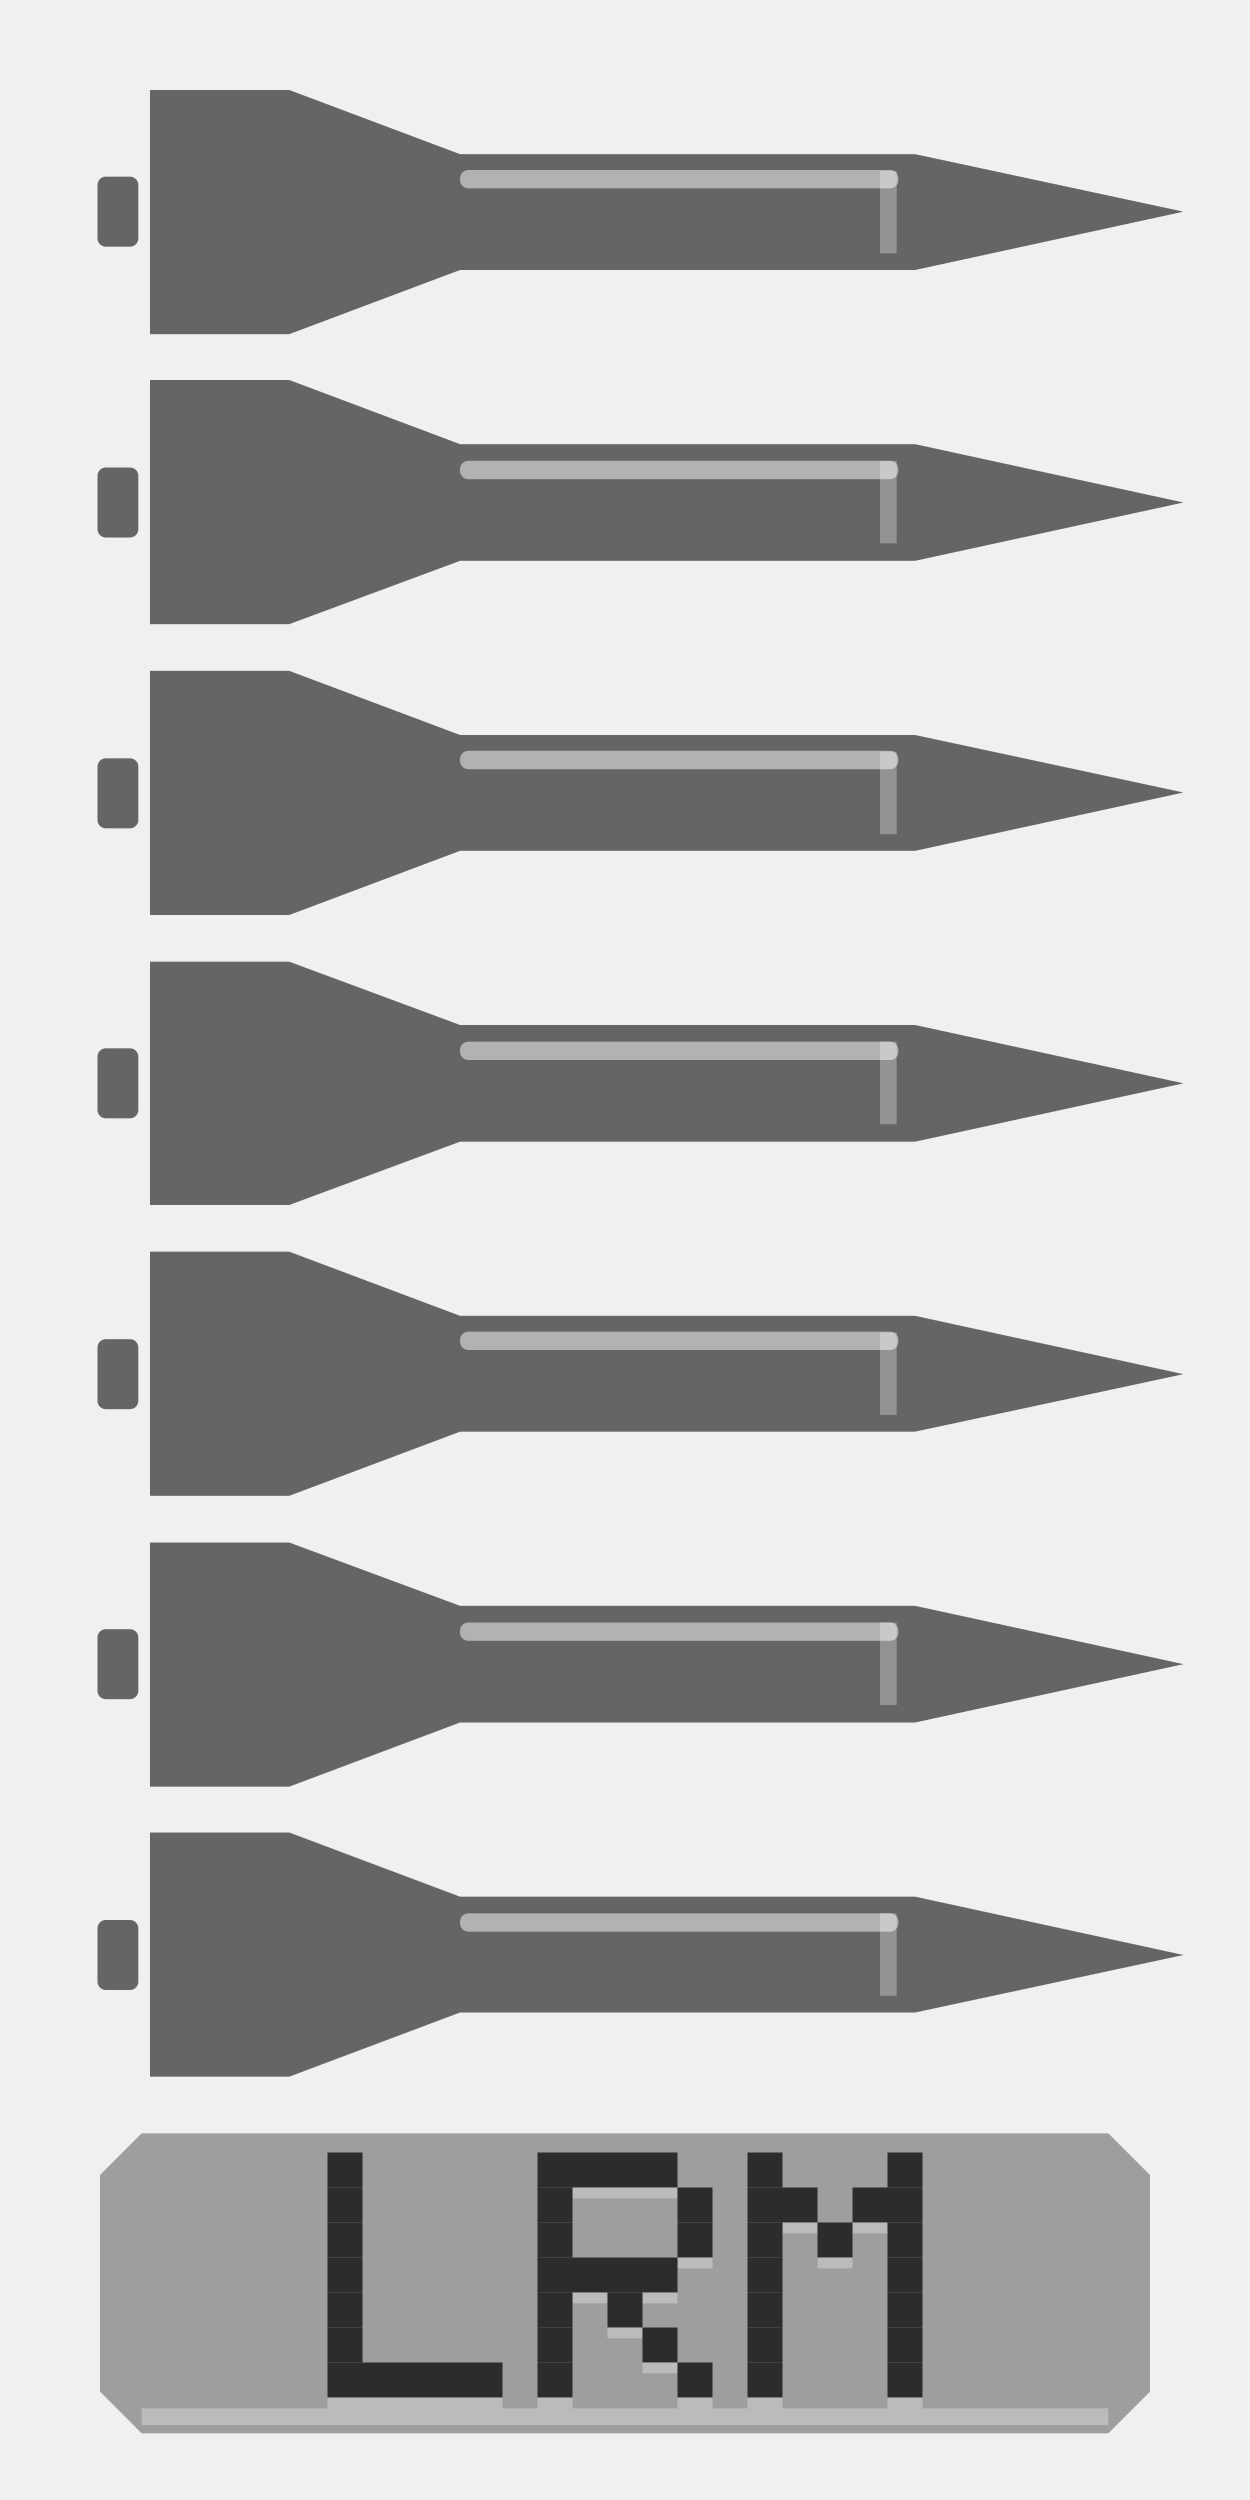
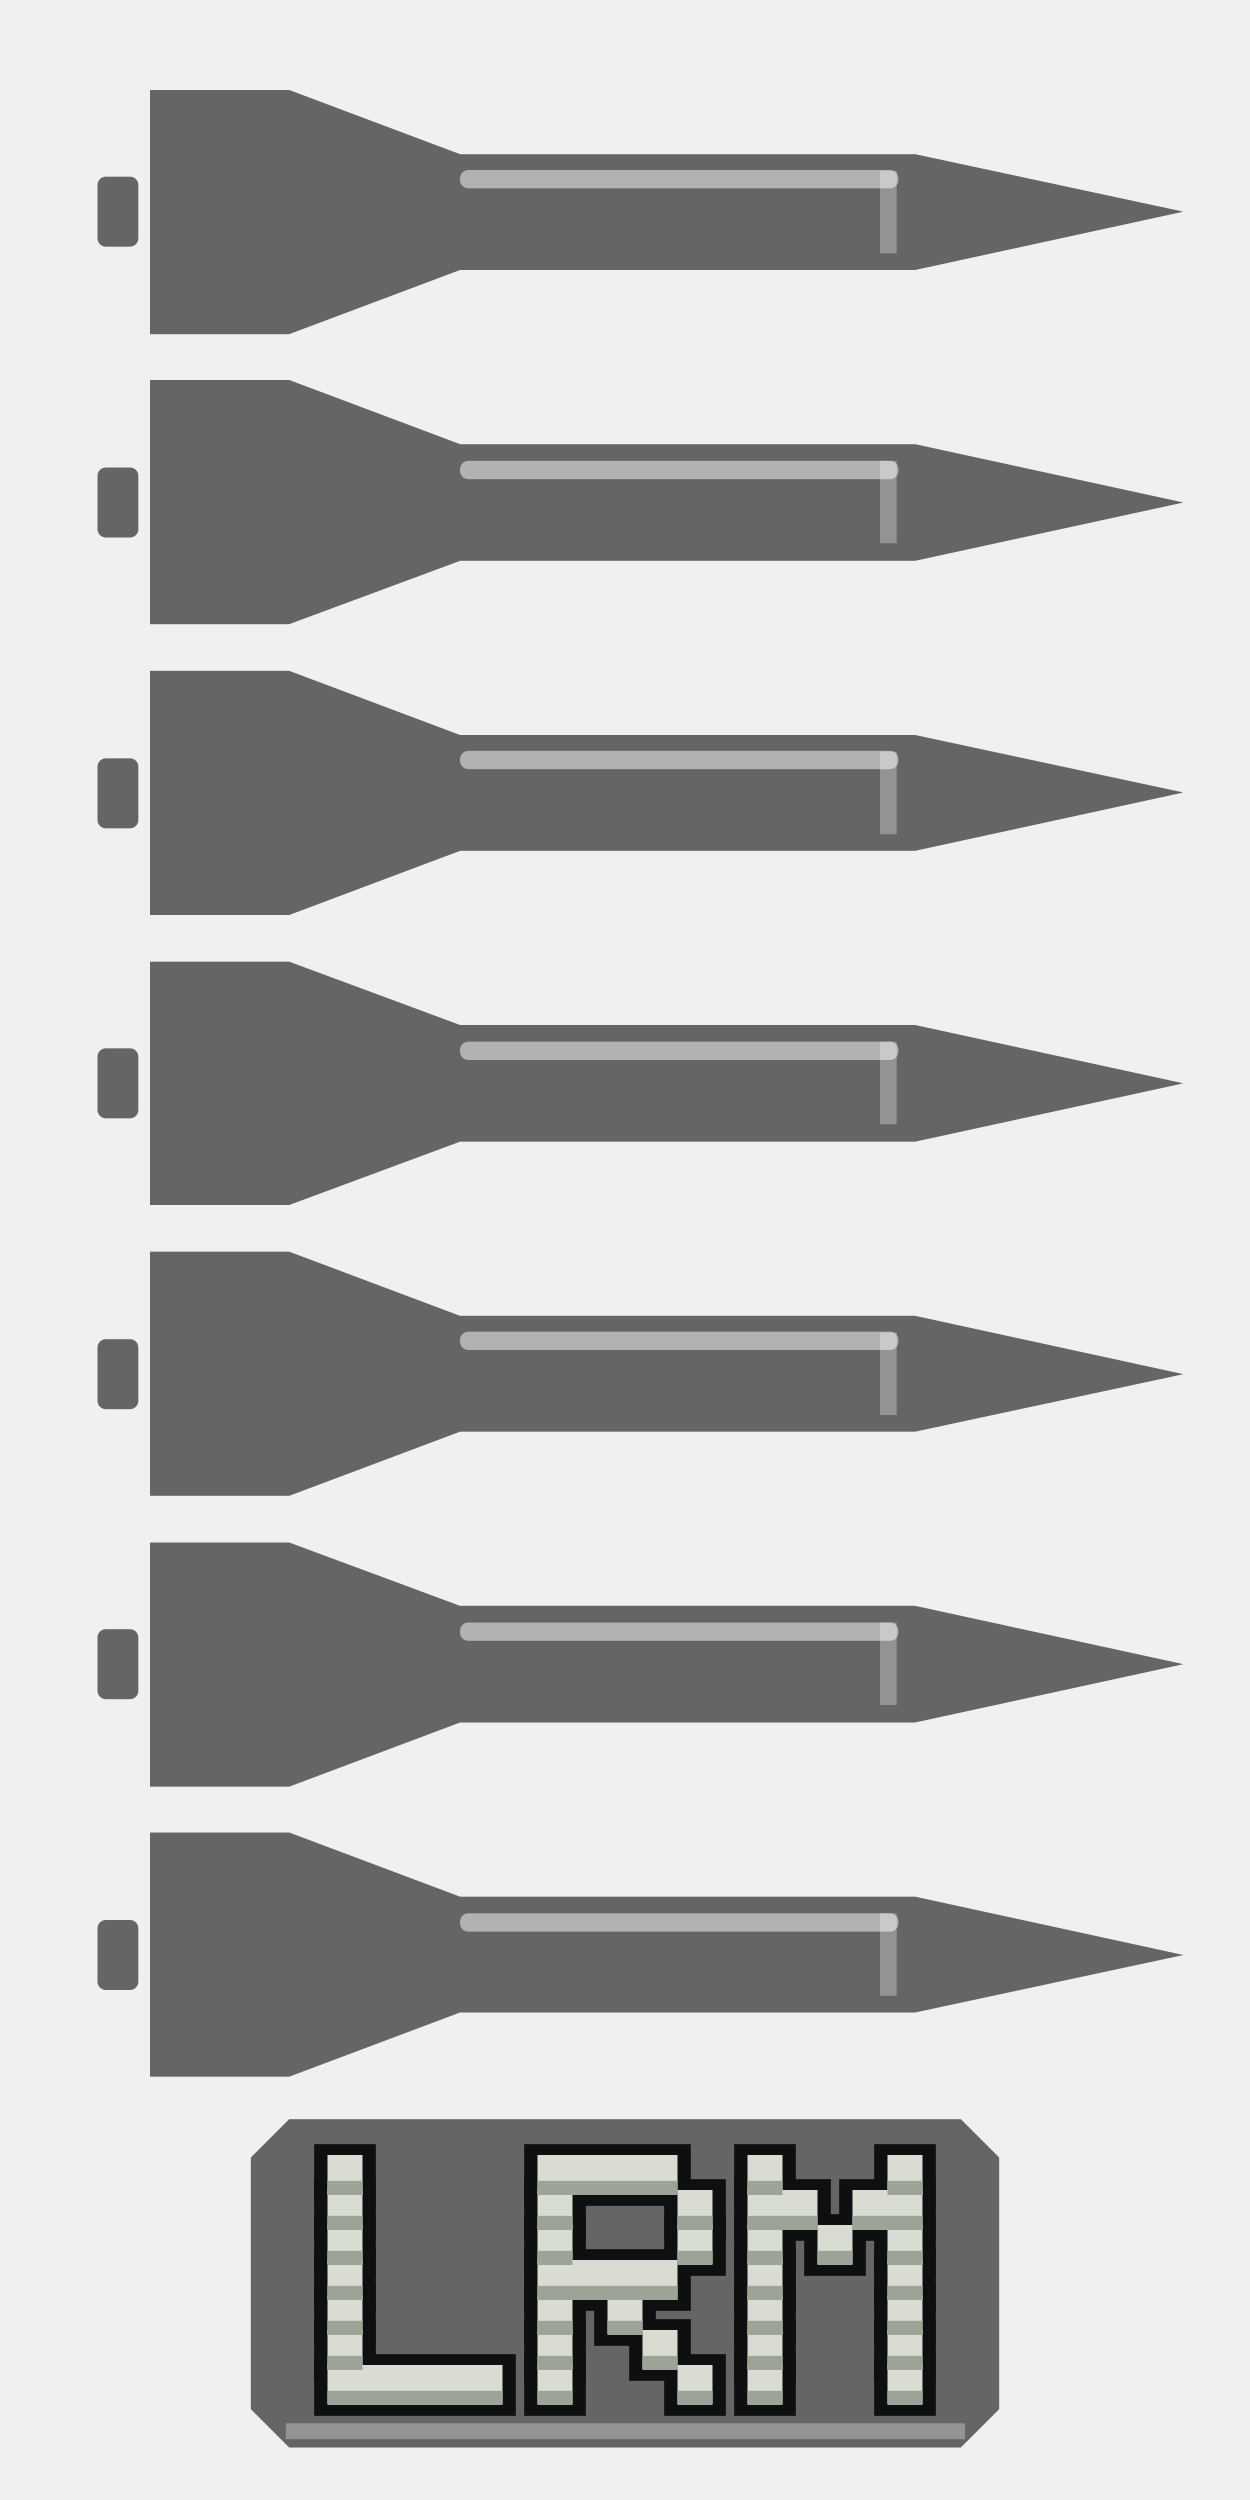
<svg xmlns="http://www.w3.org/2000/svg" viewBox="0 0 150 300">
  <path d="M 18 10.8 L 34.7 10.8 L 55.2 18.5 L 109.8 18.5 L 142 25.4 L 109.8 32.4 L 55.2 32.4 L 34.7 40.1 L 18 40.1 Z" fill="#000000" fill-opacity="0.58" />
  <rect x="11.7" y="21.2" width="4.9" height="8.4" rx="1" fill="#000000" fill-opacity="0.58" />
  <rect x="55.2" y="20.4" width="52.6" height="2.2" rx="1" fill="#ffffff" fill-opacity="0.5" />
  <rect x="105.6" y="20.5" width="2" height="9.9" fill="#ffffff" fill-opacity="0.3" />
  <path d="M 18 45.6 L 34.7 45.6 L 55.2 53.3 L 109.8 53.3 L 142 60.3 L 109.8 67.3 L 55.2 67.3 L 34.7 74.9 L 18 74.9 Z" fill="#000000" fill-opacity="0.58" />
  <rect x="11.7" y="56.1" width="4.9" height="8.4" rx="1" fill="#000000" fill-opacity="0.58" />
  <rect x="55.2" y="55.3" width="52.6" height="2.2" rx="1" fill="#ffffff" fill-opacity="0.5" />
  <rect x="105.6" y="55.3" width="2" height="9.9" fill="#ffffff" fill-opacity="0.3" />
  <path d="M 18 80.5 L 34.7 80.5 L 55.2 88.2 L 109.8 88.2 L 142 95.1 L 109.8 102.1 L 55.2 102.1 L 34.7 109.8 L 18 109.8 Z" fill="#000000" fill-opacity="0.58" />
  <rect x="11.7" y="91" width="4.9" height="8.4" rx="1" fill="#000000" fill-opacity="0.58" />
  <rect x="55.2" y="90.1" width="52.6" height="2.2" rx="1" fill="#ffffff" fill-opacity="0.5" />
  <rect x="105.6" y="90.2" width="2" height="9.9" fill="#ffffff" fill-opacity="0.3" />
  <path d="M 18 115.4 L 34.7 115.4 L 55.2 123 L 109.8 123 L 142 130 L 109.8 137 L 55.2 137 L 34.7 144.6 L 18 144.6 Z" fill="#000000" fill-opacity="0.58" />
  <rect x="11.7" y="125.8" width="4.9" height="8.4" rx="1" fill="#000000" fill-opacity="0.58" />
  <rect x="55.2" y="125" width="52.6" height="2.2" rx="1" fill="#ffffff" fill-opacity="0.5" />
  <rect x="105.6" y="125" width="2" height="9.9" fill="#ffffff" fill-opacity="0.3" />
  <path d="M 18 150.2 L 34.7 150.2 L 55.2 157.9 L 109.8 157.9 L 142 164.9 L 109.8 171.8 L 55.2 171.8 L 34.7 179.5 L 18 179.5 Z" fill="#000000" fill-opacity="0.58" />
  <rect x="11.7" y="160.7" width="4.9" height="8.4" rx="1" fill="#000000" fill-opacity="0.58" />
  <rect x="55.2" y="159.8" width="52.6" height="2.2" rx="1" fill="#ffffff" fill-opacity="0.5" />
  <rect x="105.6" y="159.9" width="2" height="9.9" fill="#ffffff" fill-opacity="0.3" />
  <path d="M 18 185.1 L 34.7 185.1 L 55.2 192.7 L 109.8 192.7 L 142 199.7 L 109.8 206.7 L 55.2 206.7 L 34.7 214.4 L 18 214.4 Z" fill="#000000" fill-opacity="0.58" />
  <rect x="11.7" y="195.5" width="4.9" height="8.4" rx="1" fill="#000000" fill-opacity="0.58" />
  <rect x="55.2" y="194.7" width="52.6" height="2.2" rx="1" fill="#ffffff" fill-opacity="0.5" />
  <rect x="105.6" y="194.7" width="2" height="9.9" fill="#ffffff" fill-opacity="0.3" />
  <path d="M 18 219.9 L 34.7 219.9 L 55.2 227.6 L 109.8 227.6 L 142 234.6 L 109.8 241.5 L 55.2 241.5 L 34.7 249.2 L 18 249.2 Z" fill="#000000" fill-opacity="0.58" />
  <rect x="11.7" y="230.4" width="4.9" height="8.4" rx="1" fill="#000000" fill-opacity="0.58" />
  <rect x="55.2" y="229.6" width="52.6" height="2.2" rx="1" fill="#ffffff" fill-opacity="0.5" />
  <rect x="105.6" y="229.6" width="2" height="9.9" fill="#ffffff" fill-opacity="0.3" />
-   <polygon points="17,256 133,256 138,261 138,287 133,292 17,292 12,287 12,261" fill="#000000" fill-opacity="0.34" />
-   <rect x="17" y="289" width="116" height="2" fill="#ffffff" fill-opacity="0.3" />
-   <rect x="39.3" y="258.3" width="4.2" height="4.2" fill="#000000" fill-opacity="0.72" />
-   <rect x="39.3" y="262.5" width="4.2" height="4.2" fill="#000000" fill-opacity="0.72" />
-   <rect x="39.3" y="266.7" width="4.2" height="4.2" fill="#000000" fill-opacity="0.72" />
-   <rect x="39.3" y="270.9" width="4.2" height="4.2" fill="#000000" fill-opacity="0.72" />
-   <rect x="39.3" y="275.1" width="4.2" height="4.2" fill="#000000" fill-opacity="0.72" />
-   <rect x="39.3" y="279.3" width="4.2" height="4.2" fill="#000000" fill-opacity="0.72" />
-   <rect x="39.3" y="283.5" width="21" height="4.2" fill="#000000" fill-opacity="0.72" />
-   <rect x="39.3" y="287.7" width="21" height="1.3" fill="#ffffff" fill-opacity="0.3" />
-   <rect x="64.5" y="258.3" width="16.8" height="4.2" fill="#000000" fill-opacity="0.72" />
-   <rect x="68.7" y="262.5" width="12.6" height="1.3" fill="#ffffff" fill-opacity="0.3" />
-   <rect x="64.5" y="262.5" width="4.2" height="4.2" fill="#000000" fill-opacity="0.72" />
-   <rect x="81.3" y="262.5" width="4.2" height="4.2" fill="#000000" fill-opacity="0.72" />
-   <rect x="64.5" y="266.7" width="4.2" height="4.2" fill="#000000" fill-opacity="0.72" />
-   <rect x="81.3" y="266.7" width="4.2" height="4.2" fill="#000000" fill-opacity="0.72" />
-   <rect x="81.3" y="270.9" width="4.2" height="1.3" fill="#ffffff" fill-opacity="0.3" />
-   <rect x="64.5" y="270.9" width="16.8" height="4.2" fill="#000000" fill-opacity="0.72" />
-   <rect x="68.7" y="275.1" width="4.2" height="1.3" fill="#ffffff" fill-opacity="0.3" />
-   <rect x="77.1" y="275.1" width="4.2" height="1.3" fill="#ffffff" fill-opacity="0.3" />
-   <rect x="64.5" y="275.1" width="4.2" height="4.2" fill="#000000" fill-opacity="0.72" />
-   <rect x="72.9" y="275.1" width="4.2" height="4.2" fill="#000000" fill-opacity="0.72" />
-   <rect x="72.9" y="279.3" width="4.2" height="1.3" fill="#ffffff" fill-opacity="0.3" />
-   <rect x="64.5" y="279.3" width="4.2" height="4.2" fill="#000000" fill-opacity="0.72" />
-   <rect x="77.1" y="279.3" width="4.2" height="4.2" fill="#000000" fill-opacity="0.72" />
-   <rect x="77.1" y="283.5" width="4.2" height="1.3" fill="#ffffff" fill-opacity="0.3" />
-   <rect x="64.5" y="283.5" width="4.2" height="4.2" fill="#000000" fill-opacity="0.72" />
-   <rect x="81.3" y="283.5" width="4.2" height="4.2" fill="#000000" fill-opacity="0.72" />
-   <rect x="64.5" y="287.7" width="4.2" height="1.3" fill="#ffffff" fill-opacity="0.3" />
-   <rect x="81.3" y="287.7" width="4.2" height="1.3" fill="#ffffff" fill-opacity="0.3" />
-   <rect x="89.7" y="258.3" width="4.2" height="4.2" fill="#000000" fill-opacity="0.72" />
-   <rect x="106.5" y="258.3" width="4.2" height="4.2" fill="#000000" fill-opacity="0.72" />
-   <rect x="89.7" y="262.5" width="8.4" height="4.2" fill="#000000" fill-opacity="0.72" />
-   <rect x="102.3" y="262.5" width="8.4" height="4.2" fill="#000000" fill-opacity="0.72" />
-   <rect x="93.9" y="266.7" width="4.2" height="1.3" fill="#ffffff" fill-opacity="0.3" />
-   <rect x="102.3" y="266.7" width="4.2" height="1.3" fill="#ffffff" fill-opacity="0.3" />
-   <rect x="89.7" y="266.7" width="4.2" height="4.2" fill="#000000" fill-opacity="0.72" />
-   <rect x="98.1" y="266.7" width="4.2" height="4.2" fill="#000000" fill-opacity="0.72" />
-   <rect x="106.5" y="266.7" width="4.2" height="4.2" fill="#000000" fill-opacity="0.72" />
-   <rect x="98.1" y="270.9" width="4.2" height="1.3" fill="#ffffff" fill-opacity="0.3" />
-   <rect x="89.7" y="270.9" width="4.2" height="4.2" fill="#000000" fill-opacity="0.72" />
-   <rect x="106.5" y="270.9" width="4.2" height="4.2" fill="#000000" fill-opacity="0.72" />
-   <rect x="89.7" y="275.1" width="4.2" height="4.2" fill="#000000" fill-opacity="0.72" />
-   <rect x="106.5" y="275.1" width="4.2" height="4.2" fill="#000000" fill-opacity="0.72" />
-   <rect x="89.7" y="279.3" width="4.2" height="4.2" fill="#000000" fill-opacity="0.72" />
-   <rect x="106.5" y="279.3" width="4.2" height="4.2" fill="#000000" fill-opacity="0.72" />
-   <rect x="89.7" y="283.5" width="4.2" height="4.2" fill="#000000" fill-opacity="0.72" />
-   <rect x="106.5" y="283.5" width="4.2" height="4.2" fill="#000000" fill-opacity="0.72" />
-   <rect x="89.7" y="287.7" width="4.2" height="1.3" fill="#ffffff" fill-opacity="0.3" />
-   <rect x="106.5" y="287.7" width="4.2" height="1.3" fill="#ffffff" fill-opacity="0.3" />
+   <polygon points="34.7,254.3 115.3,254.3 119.9,258.9 119.9,289.1 115.3,293.7 34.7,293.7 30.1,289.1 30.1,258.9" fill="#000000" fill-opacity="0.58" />
+   <rect x="34.3" y="290.8" width="81.5" height="1.9" fill="#ffffff" fill-opacity="0.3" />
+   <rect x="37.7" y="257.3" width="7.4" height="7.4" fill="#0d100e" />
+   <rect x="37.7" y="261.5" width="7.4" height="7.4" fill="#0d100e" />
+   <rect x="37.7" y="265.7" width="7.4" height="7.4" fill="#0d100e" />
+   <rect x="37.7" y="269.9" width="7.4" height="7.4" fill="#0d100e" />
+   <rect x="37.7" y="274.1" width="7.4" height="7.4" fill="#0d100e" />
+   <rect x="37.7" y="278.3" width="7.4" height="7.4" fill="#0d100e" />
+   <rect x="37.7" y="282.5" width="24.2" height="7.4" fill="#0d100e" />
+   <rect x="62.9" y="257.3" width="20" height="7.4" fill="#0d100e" />
+   <rect x="62.9" y="261.5" width="7.4" height="7.4" fill="#0d100e" />
+   <rect x="79.7" y="261.5" width="7.4" height="7.4" fill="#0d100e" />
+   <rect x="62.9" y="265.7" width="7.4" height="7.4" fill="#0d100e" />
+   <rect x="79.7" y="265.7" width="7.4" height="7.4" fill="#0d100e" />
+   <rect x="62.9" y="269.9" width="20" height="7.4" fill="#0d100e" />
+   <rect x="62.9" y="274.1" width="7.4" height="7.4" fill="#0d100e" />
+   <rect x="71.3" y="274.1" width="7.4" height="7.4" fill="#0d100e" />
+   <rect x="62.9" y="278.3" width="7.4" height="7.4" fill="#0d100e" />
+   <rect x="75.5" y="278.3" width="7.4" height="7.4" fill="#0d100e" />
+   <rect x="62.9" y="282.5" width="7.4" height="7.4" fill="#0d100e" />
+   <rect x="79.7" y="282.5" width="7.4" height="7.4" fill="#0d100e" />
+   <rect x="88.1" y="257.3" width="7.4" height="7.4" fill="#0d100e" />
+   <rect x="104.9" y="257.3" width="7.4" height="7.4" fill="#0d100e" />
+   <rect x="88.1" y="261.5" width="11.6" height="7.4" fill="#0d100e" />
+   <rect x="100.7" y="261.5" width="11.6" height="7.4" fill="#0d100e" />
+   <rect x="88.1" y="265.7" width="7.4" height="7.4" fill="#0d100e" />
+   <rect x="96.5" y="265.7" width="7.4" height="7.4" fill="#0d100e" />
+   <rect x="104.9" y="265.7" width="7.4" height="7.4" fill="#0d100e" />
+   <rect x="88.1" y="269.9" width="7.4" height="7.4" fill="#0d100e" />
+   <rect x="104.9" y="269.9" width="7.4" height="7.4" fill="#0d100e" />
+   <rect x="88.1" y="274.1" width="7.4" height="7.4" fill="#0d100e" />
+   <rect x="104.9" y="274.1" width="7.4" height="7.4" fill="#0d100e" />
+   <rect x="88.1" y="278.3" width="7.4" height="7.4" fill="#0d100e" />
+   <rect x="104.9" y="278.3" width="7.4" height="7.4" fill="#0d100e" />
+   <rect x="88.1" y="282.5" width="7.4" height="7.4" fill="#0d100e" />
+   <rect x="104.9" y="282.5" width="7.4" height="7.4" fill="#0d100e" />
+   <rect x="39.3" y="258.6" width="4.2" height="4.7" fill="#d9dcd2" />
+   <rect x="39.3" y="262.8" width="4.2" height="4.7" fill="#d9dcd2" />
+   <rect x="39.3" y="267" width="4.2" height="4.7" fill="#d9dcd2" />
+   <rect x="39.3" y="271.2" width="4.2" height="4.7" fill="#d9dcd2" />
+   <rect x="39.3" y="275.4" width="4.2" height="4.7" fill="#d9dcd2" />
+   <rect x="39.3" y="279.6" width="4.2" height="4.7" fill="#d9dcd2" />
+   <rect x="39.3" y="283.8" width="21" height="4.7" fill="#d9dcd2" />
+   <rect x="64.5" y="258.6" width="16.8" height="4.7" fill="#d9dcd2" />
+   <rect x="64.5" y="262.8" width="4.2" height="4.7" fill="#d9dcd2" />
+   <rect x="81.3" y="262.8" width="4.2" height="4.7" fill="#d9dcd2" />
+   <rect x="64.5" y="267" width="4.2" height="4.7" fill="#d9dcd2" />
+   <rect x="81.3" y="267" width="4.2" height="4.7" fill="#d9dcd2" />
+   <rect x="64.5" y="271.2" width="16.8" height="4.7" fill="#d9dcd2" />
+   <rect x="64.5" y="275.4" width="4.2" height="4.7" fill="#d9dcd2" />
+   <rect x="72.9" y="275.4" width="4.2" height="4.7" fill="#d9dcd2" />
+   <rect x="64.5" y="279.6" width="4.2" height="4.7" fill="#d9dcd2" />
+   <rect x="77.1" y="279.6" width="4.2" height="4.7" fill="#d9dcd2" />
+   <rect x="64.5" y="283.8" width="4.2" height="4.7" fill="#d9dcd2" />
+   <rect x="81.3" y="283.8" width="4.2" height="4.7" fill="#d9dcd2" />
+   <rect x="89.7" y="258.6" width="4.2" height="4.7" fill="#d9dcd2" />
+   <rect x="106.5" y="258.6" width="4.2" height="4.7" fill="#d9dcd2" />
+   <rect x="89.7" y="262.8" width="8.4" height="4.7" fill="#d9dcd2" />
+   <rect x="102.3" y="262.8" width="8.4" height="4.7" fill="#d9dcd2" />
+   <rect x="89.7" y="267" width="4.2" height="4.7" fill="#d9dcd2" />
+   <rect x="98.1" y="267" width="4.2" height="4.7" fill="#d9dcd2" />
+   <rect x="106.5" y="267" width="4.2" height="4.7" fill="#d9dcd2" />
+   <rect x="89.7" y="271.2" width="4.2" height="4.7" fill="#d9dcd2" />
+   <rect x="106.5" y="271.2" width="4.2" height="4.7" fill="#d9dcd2" />
+   <rect x="89.7" y="275.4" width="4.2" height="4.7" fill="#d9dcd2" />
+   <rect x="106.5" y="275.4" width="4.2" height="4.7" fill="#d9dcd2" />
+   <rect x="89.7" y="279.6" width="4.2" height="4.7" fill="#d9dcd2" />
+   <rect x="106.5" y="279.6" width="4.2" height="4.7" fill="#d9dcd2" />
+   <rect x="89.7" y="283.8" width="4.2" height="4.7" fill="#d9dcd2" />
+   <rect x="106.5" y="283.8" width="4.2" height="4.7" fill="#d9dcd2" />
+   <rect x="39.3" y="261.7" width="4.2" height="1.7" fill="#9ea397" />
+   <rect x="39.3" y="265.9" width="4.2" height="1.7" fill="#9ea397" />
+   <rect x="39.3" y="270.1" width="4.2" height="1.7" fill="#9ea397" />
+   <rect x="39.3" y="274.3" width="4.2" height="1.7" fill="#9ea397" />
+   <rect x="39.3" y="278.5" width="4.2" height="1.7" fill="#9ea397" />
+   <rect x="39.3" y="282.7" width="4.2" height="1.7" fill="#9ea397" />
+   <rect x="39.3" y="286.9" width="21" height="1.7" fill="#9ea397" />
+   <rect x="64.5" y="261.7" width="16.8" height="1.7" fill="#9ea397" />
+   <rect x="64.5" y="265.9" width="4.2" height="1.7" fill="#9ea397" />
+   <rect x="81.3" y="265.9" width="4.2" height="1.7" fill="#9ea397" />
+   <rect x="64.5" y="270.1" width="4.2" height="1.7" fill="#9ea397" />
+   <rect x="81.3" y="270.1" width="4.2" height="1.7" fill="#9ea397" />
+   <rect x="64.5" y="274.3" width="16.8" height="1.7" fill="#9ea397" />
+   <rect x="64.5" y="278.5" width="4.2" height="1.7" fill="#9ea397" />
+   <rect x="72.9" y="278.5" width="4.2" height="1.7" fill="#9ea397" />
+   <rect x="64.5" y="282.7" width="4.2" height="1.7" fill="#9ea397" />
+   <rect x="77.1" y="282.7" width="4.2" height="1.7" fill="#9ea397" />
+   <rect x="64.5" y="286.9" width="4.2" height="1.7" fill="#9ea397" />
+   <rect x="81.3" y="286.9" width="4.2" height="1.7" fill="#9ea397" />
+   <rect x="89.7" y="261.7" width="4.2" height="1.7" fill="#9ea397" />
+   <rect x="106.5" y="261.7" width="4.2" height="1.7" fill="#9ea397" />
+   <rect x="89.7" y="265.9" width="8.4" height="1.7" fill="#9ea397" />
+   <rect x="102.3" y="265.9" width="8.4" height="1.7" fill="#9ea397" />
+   <rect x="89.7" y="270.1" width="4.2" height="1.7" fill="#9ea397" />
+   <rect x="98.1" y="270.1" width="4.2" height="1.7" fill="#9ea397" />
+   <rect x="106.5" y="270.1" width="4.2" height="1.7" fill="#9ea397" />
+   <rect x="89.7" y="274.3" width="4.2" height="1.7" fill="#9ea397" />
+   <rect x="106.5" y="274.3" width="4.2" height="1.7" fill="#9ea397" />
+   <rect x="89.7" y="278.5" width="4.2" height="1.7" fill="#9ea397" />
+   <rect x="106.5" y="278.5" width="4.2" height="1.7" fill="#9ea397" />
+   <rect x="89.7" y="282.7" width="4.2" height="1.7" fill="#9ea397" />
+   <rect x="106.5" y="282.7" width="4.2" height="1.7" fill="#9ea397" />
+   <rect x="89.7" y="286.9" width="4.2" height="1.7" fill="#9ea397" />
+   <rect x="106.5" y="286.9" width="4.2" height="1.7" fill="#9ea397" />
</svg>
